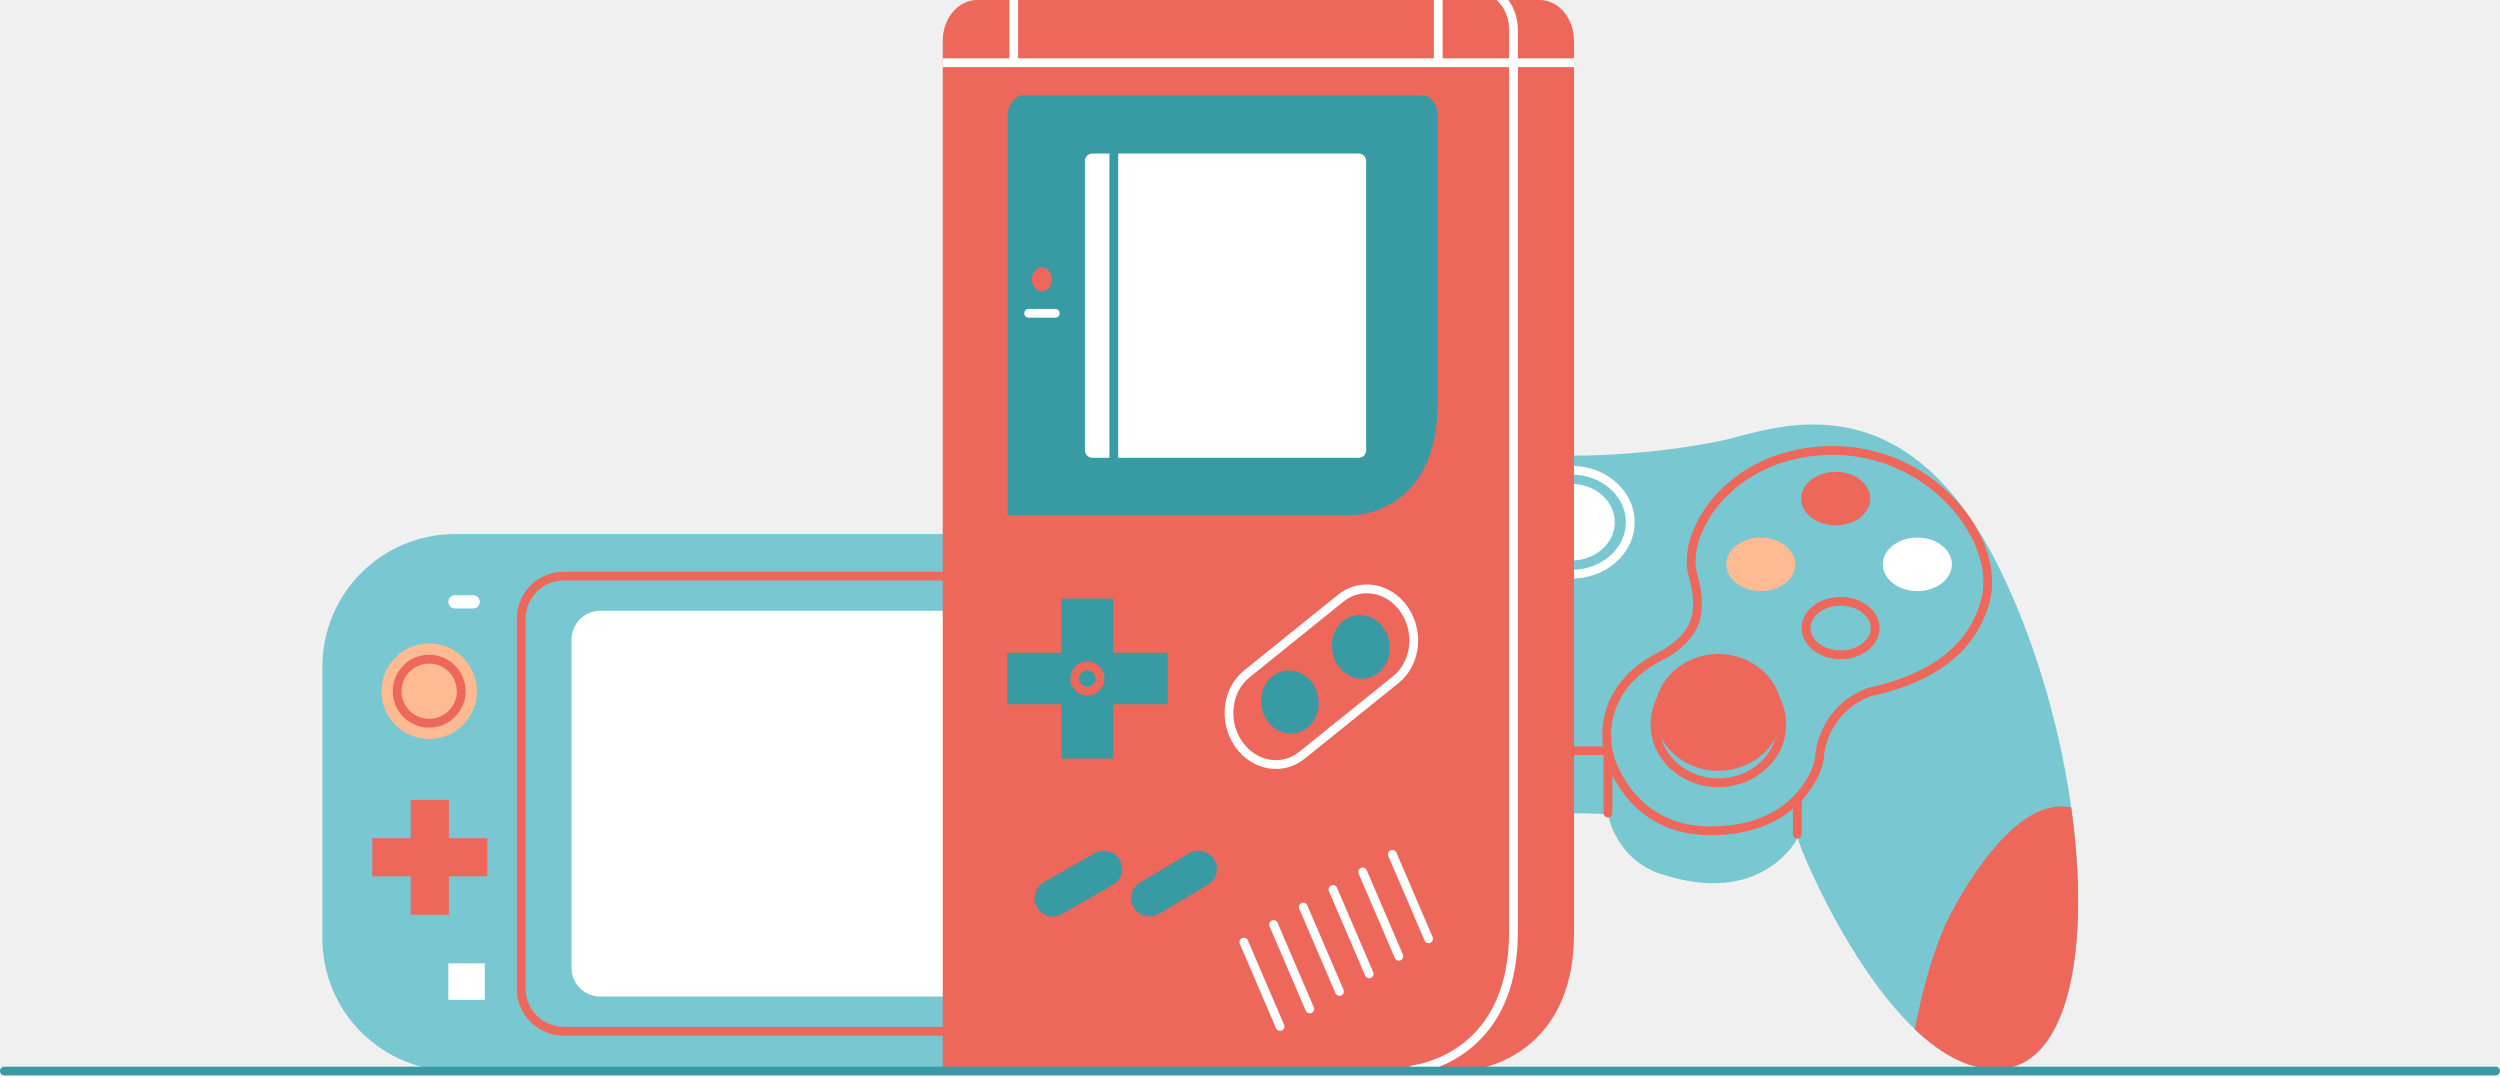
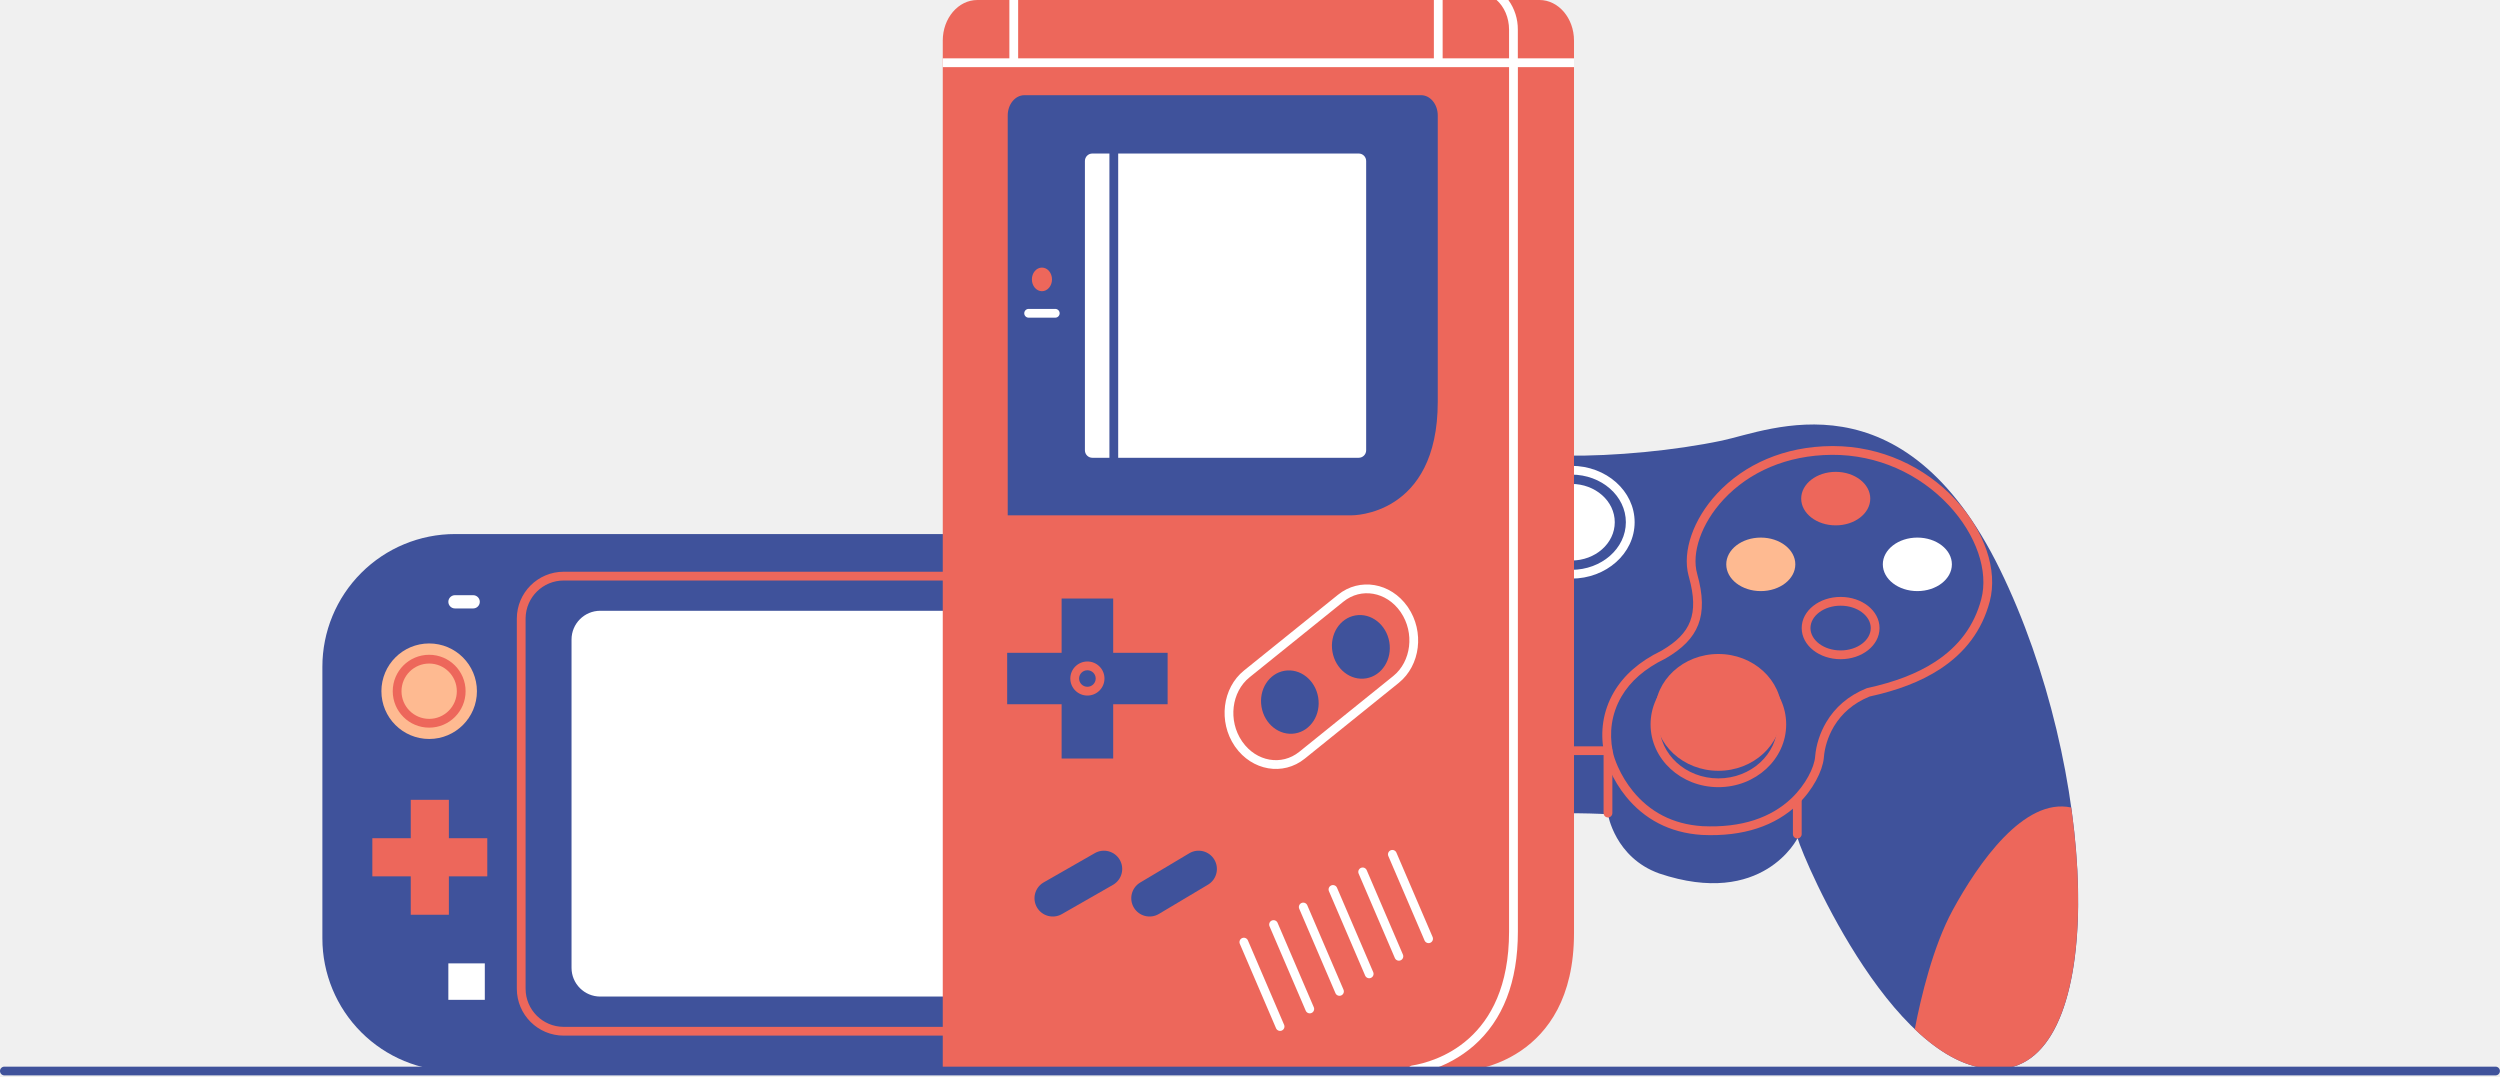
<svg xmlns="http://www.w3.org/2000/svg" width="1710" height="736" viewBox="0 0 1710 736" fill="none">
-   <path fill-rule="evenodd" clip-rule="evenodd" d="M689.28 365.289H311.28C287.207 365.286 264.119 374.847 247.097 391.869C230.074 408.89 220.51 431.976 220.51 456.049V641.879C220.51 665.952 230.074 689.039 247.097 706.06C264.119 723.081 287.207 732.642 311.28 732.639H689.28V365.289Z" fill="#79C7D1" />
+   <path fill-rule="evenodd" clip-rule="evenodd" d="M689.28 365.289H311.28C287.207 365.286 264.119 374.847 247.097 391.869C230.074 408.89 220.51 431.976 220.51 456.049V641.879C220.51 665.952 230.074 689.039 247.097 706.06C264.119 723.081 287.207 732.642 311.28 732.639H689.28V365.289Z" style="fill: rgb(63, 82, 155);" />
  <path fill-rule="evenodd" clip-rule="evenodd" d="M681.59 391.068H385.59C367.873 391.068 353.51 405.431 353.51 423.148V676.288C353.51 694.006 367.873 708.368 385.59 708.368H681.59C683.247 708.368 684.59 707.025 684.59 705.368V394.068C684.59 392.412 683.247 391.068 681.59 391.068ZM678.59 397.067V702.368H385.59C371.186 702.368 359.51 690.692 359.51 676.288V423.148L359.514 422.717C359.744 408.512 371.33 397.068 385.59 397.068L678.59 397.067Z" fill="#ED675B" />
  <path fill-rule="evenodd" clip-rule="evenodd" d="M410.58 417.77C399.726 417.775 390.93 426.576 390.93 437.43V662C390.93 672.852 399.728 681.65 410.58 681.65H670.48V417.77H410.58Z" fill="white" />
  <circle cx="293.55" cy="472.789" r="32.67" fill="#FEBA91" />
  <path fill-rule="evenodd" clip-rule="evenodd" d="M293.55 447.869C279.787 447.869 268.63 459.026 268.63 472.789C268.63 486.552 279.787 497.709 293.55 497.709C307.313 497.709 318.47 486.552 318.47 472.789C318.47 459.026 307.313 447.869 293.55 447.869ZM293.55 453.869C303.999 453.869 312.47 462.34 312.47 472.789C312.47 483.238 303.999 491.709 293.55 491.709C283.101 491.709 274.63 483.238 274.63 472.789C274.63 462.34 283.101 453.869 293.55 453.869Z" fill="#ED675B" />
  <path fill-rule="evenodd" clip-rule="evenodd" d="M333.3 573.34H307.03V547.08H280.95V573.34H254.68V599.42H280.95V625.69H307.03V599.42H333.3V573.34Z" fill="#ED675B" />
  <rect x="306.67" y="658.949" width="24.94" height="24.94" fill="white" />
  <rect x="306.67" y="407.109" width="21.51" height="9.07" rx="4.535" fill="white" />
-   <path fill-rule="evenodd" clip-rule="evenodd" d="M1050 558.22C1062.45 554.78 1099.82 556.93 1099.82 556.93C1099.82 556.93 1104.55 586.57 1134.9 597.45C1205.9 621.36 1229.54 573.25 1229.54 573.25C1234.12 589.25 1298.69 739.48 1370.85 730.89C1443.01 722.3 1434.42 525.29 1367.99 389.56C1301.56 253.83 1210.49 294.49 1177.85 301.36C1145.21 308.23 1103.97 312.08 1071.33 311.67C1058.11 311.724 1044.9 310.761 1031.82 308.79L1050 558.22Z" fill="#79C7D1" />
+   <path fill-rule="evenodd" clip-rule="evenodd" d="M1050 558.22C1062.45 554.78 1099.82 556.93 1099.82 556.93C1099.82 556.93 1104.55 586.57 1134.9 597.45C1205.9 621.36 1229.54 573.25 1229.54 573.25C1234.12 589.25 1298.69 739.48 1370.85 730.89C1443.01 722.3 1434.42 525.29 1367.99 389.56C1301.56 253.83 1210.49 294.49 1177.85 301.36C1145.21 308.23 1103.97 312.08 1071.33 311.67C1058.11 311.724 1044.9 310.761 1031.82 308.79L1050 558.22Z" style="fill: rgb(63, 82, 155);" />
  <path fill-rule="evenodd" clip-rule="evenodd" d="M1309.69 704.001C1328.46 721.891 1349.29 733.441 1370.8 730.881C1416.32 725.461 1429.71 645.051 1416.7 552.341C1384.51 545.341 1353.24 590.201 1335.58 622.641C1322.34 647.001 1314 681.621 1309.69 704.001Z" fill="#ED675B" />
  <path fill-rule="evenodd" clip-rule="evenodd" d="M1175.37 452.521C1149.81 452.521 1128.99 471.693 1128.99 495.471C1128.99 519.25 1149.81 538.421 1175.37 538.421C1200.93 538.421 1221.75 519.25 1221.75 495.471C1221.75 471.693 1200.93 452.521 1175.37 452.521ZM1175.37 458.521C1197.72 458.521 1215.75 475.122 1215.75 495.471C1215.75 515.821 1197.72 532.421 1175.37 532.421C1153.02 532.421 1134.99 515.821 1134.99 495.471C1134.99 475.122 1153.02 458.521 1175.37 458.521Z" fill="#ED675B" />
  <ellipse cx="1175.37" cy="487.28" rx="43.38" ry="39.95" fill="#ED675B" />
  <path fill-rule="evenodd" clip-rule="evenodd" d="M1258.98 408.291C1244.42 408.291 1232.36 417.636 1232.36 429.591C1232.36 441.546 1244.42 450.891 1258.98 450.891C1273.54 450.891 1285.6 441.546 1285.6 429.591C1285.6 417.636 1273.54 408.291 1258.98 408.291ZM1258.98 414.291C1270.51 414.291 1279.6 421.333 1279.6 429.591C1279.6 437.849 1270.51 444.891 1258.98 444.891C1247.45 444.891 1238.36 437.849 1238.36 429.591C1238.36 421.333 1247.45 414.291 1258.98 414.291Z" fill="#ED675B" />
  <ellipse cx="1204.38" cy="386.011" rx="23.62" ry="18.3" fill="#FEBA91" />
  <ellipse cx="1255.64" cy="341.05" rx="23.62" ry="18.3" fill="#ED675B" />
  <ellipse cx="1311.47" cy="386.011" rx="23.62" ry="18.3" fill="white" />
  <ellipse cx="1074.86" cy="357.2" rx="29.64" ry="26.2" fill="white" />
  <path fill-rule="evenodd" clip-rule="evenodd" d="M1074.86 318.631C1051.06 318.631 1031.63 335.811 1031.63 357.201C1031.63 378.59 1051.06 395.771 1074.86 395.771C1098.66 395.771 1118.09 378.59 1118.09 357.201C1118.09 335.811 1098.66 318.631 1074.86 318.631ZM1074.86 324.631C1095.5 324.631 1112.09 339.301 1112.09 357.201C1112.09 375.101 1095.5 389.771 1074.86 389.771C1054.22 389.771 1037.63 375.101 1037.63 357.201C1037.63 339.301 1054.22 324.631 1074.86 324.631Z" fill="white" />
  <path fill-rule="evenodd" clip-rule="evenodd" d="M1252.96 305.109C1220.6 305.309 1193.12 317.51 1174.46 337.623C1158.13 355.225 1150.59 377.22 1154.96 393.687L1155.31 394.961C1162.23 420.199 1156.5 433.277 1136.82 444.861L1136.3 445.166L1136.41 445.111C1121.18 452.478 1110.53 462.053 1103.95 473.318C1096.1 486.743 1094.67 500.917 1096.96 513.731L1097.14 514.684L1097.28 515.374L1097.42 516.015L1097.55 516.608L1097.68 517.151L1097.81 517.643L1097.99 518.283L1098.13 518.759L1098.26 519.212L1098.44 519.788L1098.66 520.483L1098.84 521.01C1099.46 522.816 1100.25 524.82 1101.21 526.973C1103.96 533.108 1107.61 539.239 1112.28 544.971C1124.59 560.052 1141.67 569.666 1164.15 571.095C1192.76 572.448 1214.44 564.679 1229.5 550.378C1240.07 540.341 1246.64 527.239 1247.49 518.503L1247.52 518.103C1248.03 511.497 1250.24 503.942 1254.29 497.086L1254.59 496.586C1259.84 487.951 1267.64 481.065 1278.38 476.599L1278.78 476.434L1278.52 476.492C1297.57 472.313 1313.6 466.417 1327.06 457.601C1344.03 446.487 1355.69 431.342 1360.97 411.44C1366.68 389.899 1357.46 363.152 1337.49 341.68C1316.41 319.02 1286.45 305.187 1253.95 305.107L1252.96 305.109ZM1253 311.109C1284.15 310.919 1312.92 324.076 1333.1 345.767C1351.78 365.847 1360.3 390.57 1355.17 409.902C1350.29 428.305 1339.56 442.245 1323.77 452.581C1311.01 460.937 1295.63 466.596 1277.24 470.631C1277.07 470.667 1276.91 470.716 1276.76 470.779C1264.24 475.825 1255.13 483.885 1249.13 494.032C1244.72 501.493 1242.27 509.663 1241.6 516.977L1241.54 517.64C1240.98 524.858 1235.05 536.836 1225.37 546.027C1211.52 559.183 1191.43 566.379 1164.48 565.105C1143.81 563.789 1128.23 555.023 1116.93 541.178C1112.61 535.883 1109.23 530.2 1106.69 524.521C1105.8 522.539 1105.08 520.704 1104.52 519.064L1104.41 518.733L1104.21 518.119L1104.04 517.574L1103.85 516.939L1103.75 516.612L1103.59 516.033C1103.38 515.224 1103.17 514.279 1102.97 513.211C1100.77 501.543 1101.99 488.561 1109.13 476.345C1115.1 466.135 1124.84 457.373 1139.03 450.512L1139.22 450.408C1161.9 437.279 1168.96 421.277 1160.87 392.558C1156.84 378.274 1163.67 358.072 1178.86 341.704C1196.4 322.8 1222.3 311.299 1253 311.109Z" fill="#ED675B" />
  <path fill-rule="evenodd" clip-rule="evenodd" d="M1099.85 510.471C1101.45 510.471 1102.75 511.72 1102.84 513.294L1102.85 513.471V556.151C1102.85 557.808 1101.51 559.151 1099.85 559.151C1098.25 559.151 1096.95 557.902 1096.86 556.327L1096.85 556.151L1096.85 516.471H1050.03C1048.43 516.471 1047.13 515.222 1047.04 513.647L1047.03 513.471C1047.03 511.873 1048.28 510.567 1049.85 510.476L1050.03 510.471H1099.85Z" fill="#ED675B" />
  <path fill-rule="evenodd" clip-rule="evenodd" d="M1229.35 544.621C1230.95 544.621 1232.25 545.87 1232.34 547.445L1232.35 547.621V570.521C1232.35 572.178 1231.01 573.521 1229.35 573.521C1227.75 573.521 1226.45 572.272 1226.36 570.697L1226.35 570.521V547.621C1226.35 545.964 1227.69 544.621 1229.35 544.621Z" fill="#ED675B" />
  <path fill-rule="evenodd" clip-rule="evenodd" d="M644.85 732.23H1004.35C1004.35 732.23 1076.62 727.18 1076.62 638.3V27.77C1076.62 12.43 1066 0 1053 0H668.52C655.45 0 644.85 12.43 644.85 27.77V732.23Z" fill="#ED675B" />
  <path fill-rule="evenodd" clip-rule="evenodd" d="M1076.62 39.92H1038.2V20.27C1038.26 12.994 1035.99 5.889 1031.72 0H1023.67C1028.84 4.56 1032.2 12 1032.2 20.27V39.92H986.77V0H980.77V39.92H696.41V0H690.41V39.92H644.85V45.92H1032.2V637.31C1032.2 712.25 981.32 726.31 965.72 728.85C964.113 729.116 963.012 730.617 963.24 732.23H977.36C988.64 728.789 999.076 723.03 1008 715.32C1028.06 697.76 1038.23 671.51 1038.23 637.32V45.92H1076.65L1076.62 39.92Z" fill="white" />
-   <path fill-rule="evenodd" clip-rule="evenodd" d="M689.28 352.479H924.61C924.61 352.479 983.43 353.199 983.43 274.709V78.999C983.43 71.329 978.32 65.109 972.02 65.109H700.69C694.39 65.109 689.28 71.329 689.28 78.999L689.28 352.479Z" fill="#389AA3" />
+   <path fill-rule="evenodd" clip-rule="evenodd" d="M689.28 352.479H924.61C924.61 352.479 983.43 353.199 983.43 274.709V78.999C983.43 71.329 978.32 65.109 972.02 65.109H700.69C694.39 65.109 689.28 71.329 689.28 78.999L689.28 352.479Z" style="fill: rgb(63, 82, 155);" />
  <rect x="739.08" y="102.01" width="198.37" height="214.11" rx="8.1" fill="white" />
-   <path fill-rule="evenodd" clip-rule="evenodd" d="M929.35 99.01H747.18C741.05 99.01 736.08 103.979 736.08 110.11V308.02C736.08 314.15 741.05 319.12 747.18 319.12H929.35C935.48 319.12 940.45 314.15 940.45 308.02V110.11C940.45 103.979 935.48 99.01 929.35 99.01ZM747.18 105.01H929.35C932.167 105.01 934.45 107.293 934.45 110.11V308.02C934.45 310.836 932.167 313.12 929.35 313.12H747.18C744.363 313.12 742.08 310.836 742.08 308.02V110.11C742.08 107.293 744.363 105.01 747.18 105.01Z" fill="#389AA3" />
-   <ellipse cx="882.256" cy="480.233" rx="19.65" ry="21.73" transform="rotate(-9.53 882.256 480.233)" fill="#389AA3" />
-   <ellipse cx="930.838" cy="442.463" rx="19.738" ry="21.828" transform="rotate(-9.74364 930.838 442.463)" fill="#389AA3" />
+   <path fill-rule="evenodd" clip-rule="evenodd" d="M929.35 99.01H747.18C741.05 99.01 736.08 103.979 736.08 110.11V308.02C736.08 314.15 741.05 319.12 747.18 319.12H929.35C935.48 319.12 940.45 314.15 940.45 308.02V110.11C940.45 103.979 935.48 99.01 929.35 99.01ZM747.18 105.01H929.35C932.167 105.01 934.45 107.293 934.45 110.11V308.02C934.45 310.836 932.167 313.12 929.35 313.12H747.18C744.363 313.12 742.08 310.836 742.08 308.02V110.11C742.08 107.293 744.363 105.01 747.18 105.01Z" style="fill: rgb(63, 82, 155);" />
+   <ellipse cx="882.256" cy="480.233" rx="19.65" ry="21.73" transform="rotate(-9.53 882.256 480.233)" style="fill: rgb(63, 82, 155);" />
+   <ellipse cx="930.838" cy="442.463" rx="19.738" ry="21.828" transform="rotate(-9.74364 930.838 442.463)" style="fill: rgb(63, 82, 155);" />
  <path fill-rule="evenodd" clip-rule="evenodd" d="M915.165 406.837L850.907 458.625C836.044 470.607 833.249 493.712 844.539 510.327L844.868 510.803C856.385 527.206 877.617 530.896 892.474 518.905L956.723 467.106C971.59 455.121 974.388 432.015 963.091 415.404L962.749 414.909C951.246 398.528 930.014 394.844 915.165 406.837ZM957.839 418.357L958.142 418.796C967.708 432.861 965.335 452.457 952.957 462.435L888.707 514.235C876.622 523.989 859.35 520.987 849.791 507.374L849.488 506.935C839.929 492.866 842.299 473.272 854.673 463.296L918.932 411.506C931.012 401.751 948.282 404.748 957.839 418.357Z" fill="white" />
-   <path fill-rule="evenodd" clip-rule="evenodd" d="M813.457 583.643C819.387 580.107 827.06 582.047 830.596 587.976C834.077 593.814 832.25 601.343 826.533 604.949L826.262 605.115L792.692 625.135C786.763 628.671 779.09 626.731 775.554 620.801C772.073 614.963 773.9 607.435 779.617 603.829L779.887 603.663L813.457 583.643Z" fill="#389AA3" />
-   <path fill-rule="evenodd" clip-rule="evenodd" d="M748.882 583.529C754.874 580.101 762.511 582.179 765.94 588.171C769.315 594.071 767.352 601.566 761.571 605.067L761.298 605.229L726.308 625.249C720.316 628.677 712.679 626.599 709.25 620.607C705.875 614.707 707.838 607.213 713.618 603.711L713.892 603.549L748.882 583.529Z" fill="#389AA3" />
-   <path fill-rule="evenodd" clip-rule="evenodd" d="M798.65 446.521H761.42V409.391H726.14V446.521H688.9V481.701H726.14V518.831H761.42V481.701H798.65V446.521Z" fill="#389AA3" />
+   <path fill-rule="evenodd" clip-rule="evenodd" d="M813.457 583.643C819.387 580.107 827.06 582.047 830.596 587.976C834.077 593.814 832.25 601.343 826.533 604.949L826.262 605.115L792.692 625.135C786.763 628.671 779.09 626.731 775.554 620.801C772.073 614.963 773.9 607.435 779.617 603.829L779.887 603.663L813.457 583.643Z" style="fill: rgb(63, 82, 155);" />
+   <path fill-rule="evenodd" clip-rule="evenodd" d="M748.882 583.529C754.874 580.101 762.511 582.179 765.94 588.171C769.315 594.071 767.352 601.566 761.571 605.067L761.298 605.229L726.308 625.249C720.316 628.677 712.679 626.599 709.25 620.607C705.875 614.707 707.838 607.213 713.618 603.711L713.892 603.549L748.882 583.529Z" style="fill: rgb(63, 82, 155);" />
+   <path fill-rule="evenodd" clip-rule="evenodd" d="M798.65 446.521H761.42V409.391H726.14V446.521H688.9V481.701H726.14V518.831H761.42V481.701H798.65V446.521Z" style="fill: rgb(63, 82, 155);" />
  <path fill-rule="evenodd" clip-rule="evenodd" d="M743.78 452.461C737.332 452.461 732.1 457.674 732.1 464.111C732.1 470.547 737.332 475.761 743.78 475.761C750.228 475.761 755.46 470.547 755.46 464.111C755.46 457.674 750.228 452.461 743.78 452.461ZM743.78 458.461C746.919 458.461 749.46 460.993 749.46 464.111C749.46 467.229 746.919 469.761 743.78 469.761C740.641 469.761 738.1 467.229 738.1 464.111C738.1 460.993 740.641 458.461 743.78 458.461Z" fill="#ED675B" />
-   <path fill-rule="evenodd" clip-rule="evenodd" d="M761.84 99.01C763.438 99.01 764.744 100.259 764.835 101.833L764.84 102.01V314.61C764.84 316.267 763.497 317.61 761.84 317.61C760.242 317.61 758.936 316.361 758.845 314.786L758.84 314.61V102.01C758.84 100.353 760.183 99.01 761.84 99.01Z" fill="#389AA3" />
+   <path fill-rule="evenodd" clip-rule="evenodd" d="M761.84 99.01C763.438 99.01 764.744 100.259 764.835 101.833L764.84 102.01V314.61C764.84 316.267 763.497 317.61 761.84 317.61C760.242 317.61 758.936 316.361 758.845 314.786L758.84 314.61V102.01C758.84 100.353 760.183 99.01 761.84 99.01Z" style="fill: rgb(63, 82, 155);" />
  <path fill-rule="evenodd" clip-rule="evenodd" d="M721.8 211.289C723.457 211.289 724.8 212.632 724.8 214.289C724.8 215.887 723.551 217.193 721.976 217.284L721.8 217.289H703.59C701.933 217.289 700.59 215.946 700.59 214.289C700.59 212.691 701.839 211.385 703.414 211.294L703.59 211.289H721.8Z" fill="white" />
  <ellipse cx="712.69" cy="191.109" rx="6.88" ry="8.08" fill="#ED675B" />
  <path fill-rule="evenodd" clip-rule="evenodd" d="M951.197 581.613C952.665 580.983 954.358 581.616 955.063 583.027L955.137 583.187L979.907 640.917C980.56 642.44 979.856 644.204 978.333 644.857C976.865 645.487 975.172 644.854 974.467 643.443L974.393 643.283L949.623 585.553C948.97 584.03 949.674 582.266 951.197 581.613Z" fill="white" />
  <path fill-rule="evenodd" clip-rule="evenodd" d="M930.887 593.623C932.355 592.993 934.048 593.626 934.753 595.037L934.827 595.197L959.597 652.927C960.25 654.449 959.546 656.213 958.023 656.867C956.555 657.497 954.862 656.864 954.157 655.453L954.083 655.293L929.313 597.563C928.66 596.04 929.364 594.276 930.887 593.623Z" fill="white" />
  <path fill-rule="evenodd" clip-rule="evenodd" d="M910.567 605.632C912.035 605.003 913.728 605.635 914.433 607.047L914.507 607.207L939.277 664.937C939.93 666.459 939.226 668.223 937.703 668.876C936.235 669.506 934.542 668.874 933.837 667.462L933.763 667.302L908.993 609.572C908.34 608.05 909.044 606.286 910.567 605.632Z" fill="white" />
  <path fill-rule="evenodd" clip-rule="evenodd" d="M890.247 617.642C891.715 617.012 893.408 617.645 894.113 619.056L894.187 619.216L918.957 676.946C919.61 678.469 918.905 680.233 917.383 680.886C915.915 681.516 914.222 680.883 913.517 679.472L913.443 679.312L888.673 621.582C888.02 620.06 888.724 618.296 890.247 617.642Z" fill="white" />
  <path fill-rule="evenodd" clip-rule="evenodd" d="M869.927 629.642C871.395 629.012 873.088 629.645 873.793 631.056L873.867 631.216L898.637 688.956C899.29 690.479 898.585 692.243 897.063 692.896C895.594 693.526 893.902 692.893 893.197 691.482L893.123 691.322L868.353 633.582C867.7 632.059 868.405 630.295 869.927 629.642Z" fill="white" />
  <path fill-rule="evenodd" clip-rule="evenodd" d="M849.617 641.652C851.085 641.022 852.778 641.655 853.483 643.066L853.557 643.226L878.327 700.956C878.98 702.479 878.275 704.243 876.753 704.896C875.285 705.526 873.592 704.893 872.887 703.482L872.813 703.322L848.043 645.592C847.39 644.069 848.094 642.305 849.617 641.652Z" fill="white" />
-   <path fill-rule="evenodd" clip-rule="evenodd" d="M1706.94 729.58C1708.6 729.58 1709.94 730.923 1709.94 732.58C1709.94 734.178 1708.69 735.484 1707.12 735.575L1706.94 735.58H3C1.343 735.58 0 734.237 0 732.58C0 730.982 1.249 729.676 2.824 729.585L3 729.58H1706.94Z" fill="#389AA3" />
+   <path fill-rule="evenodd" clip-rule="evenodd" d="M1706.94 729.58C1708.6 729.58 1709.94 730.923 1709.94 732.58C1709.94 734.178 1708.69 735.484 1707.12 735.575L1706.94 735.58H3C1.343 735.58 0 734.237 0 732.58C0 730.982 1.249 729.676 2.824 729.585L3 729.58H1706.94Z" style="fill: rgb(63, 82, 155);" />
</svg>
